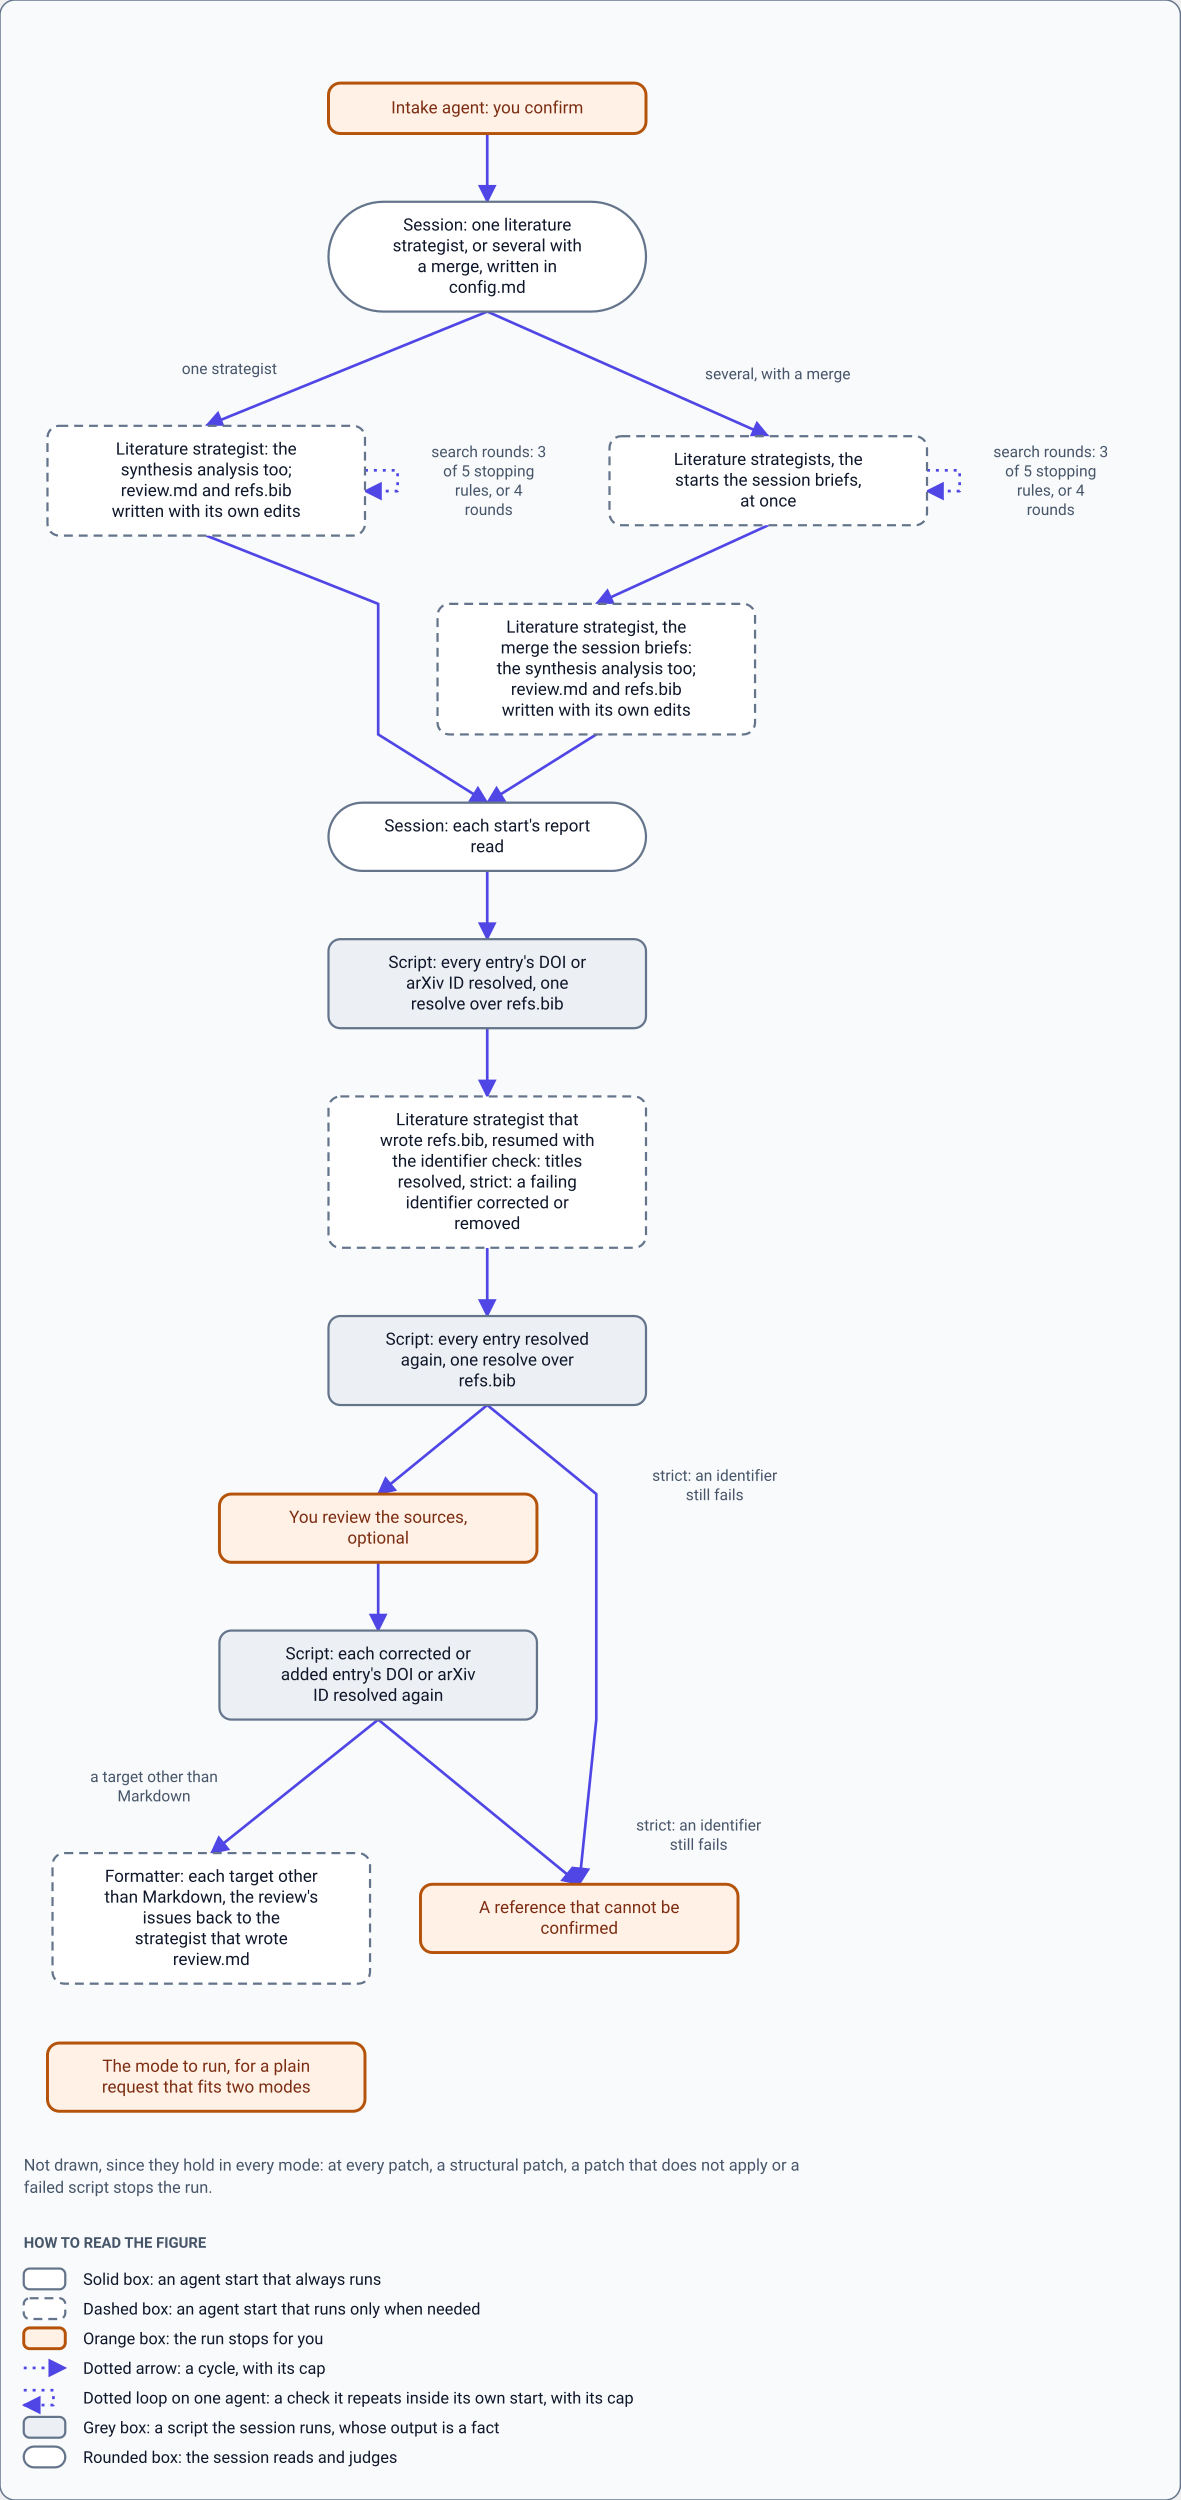
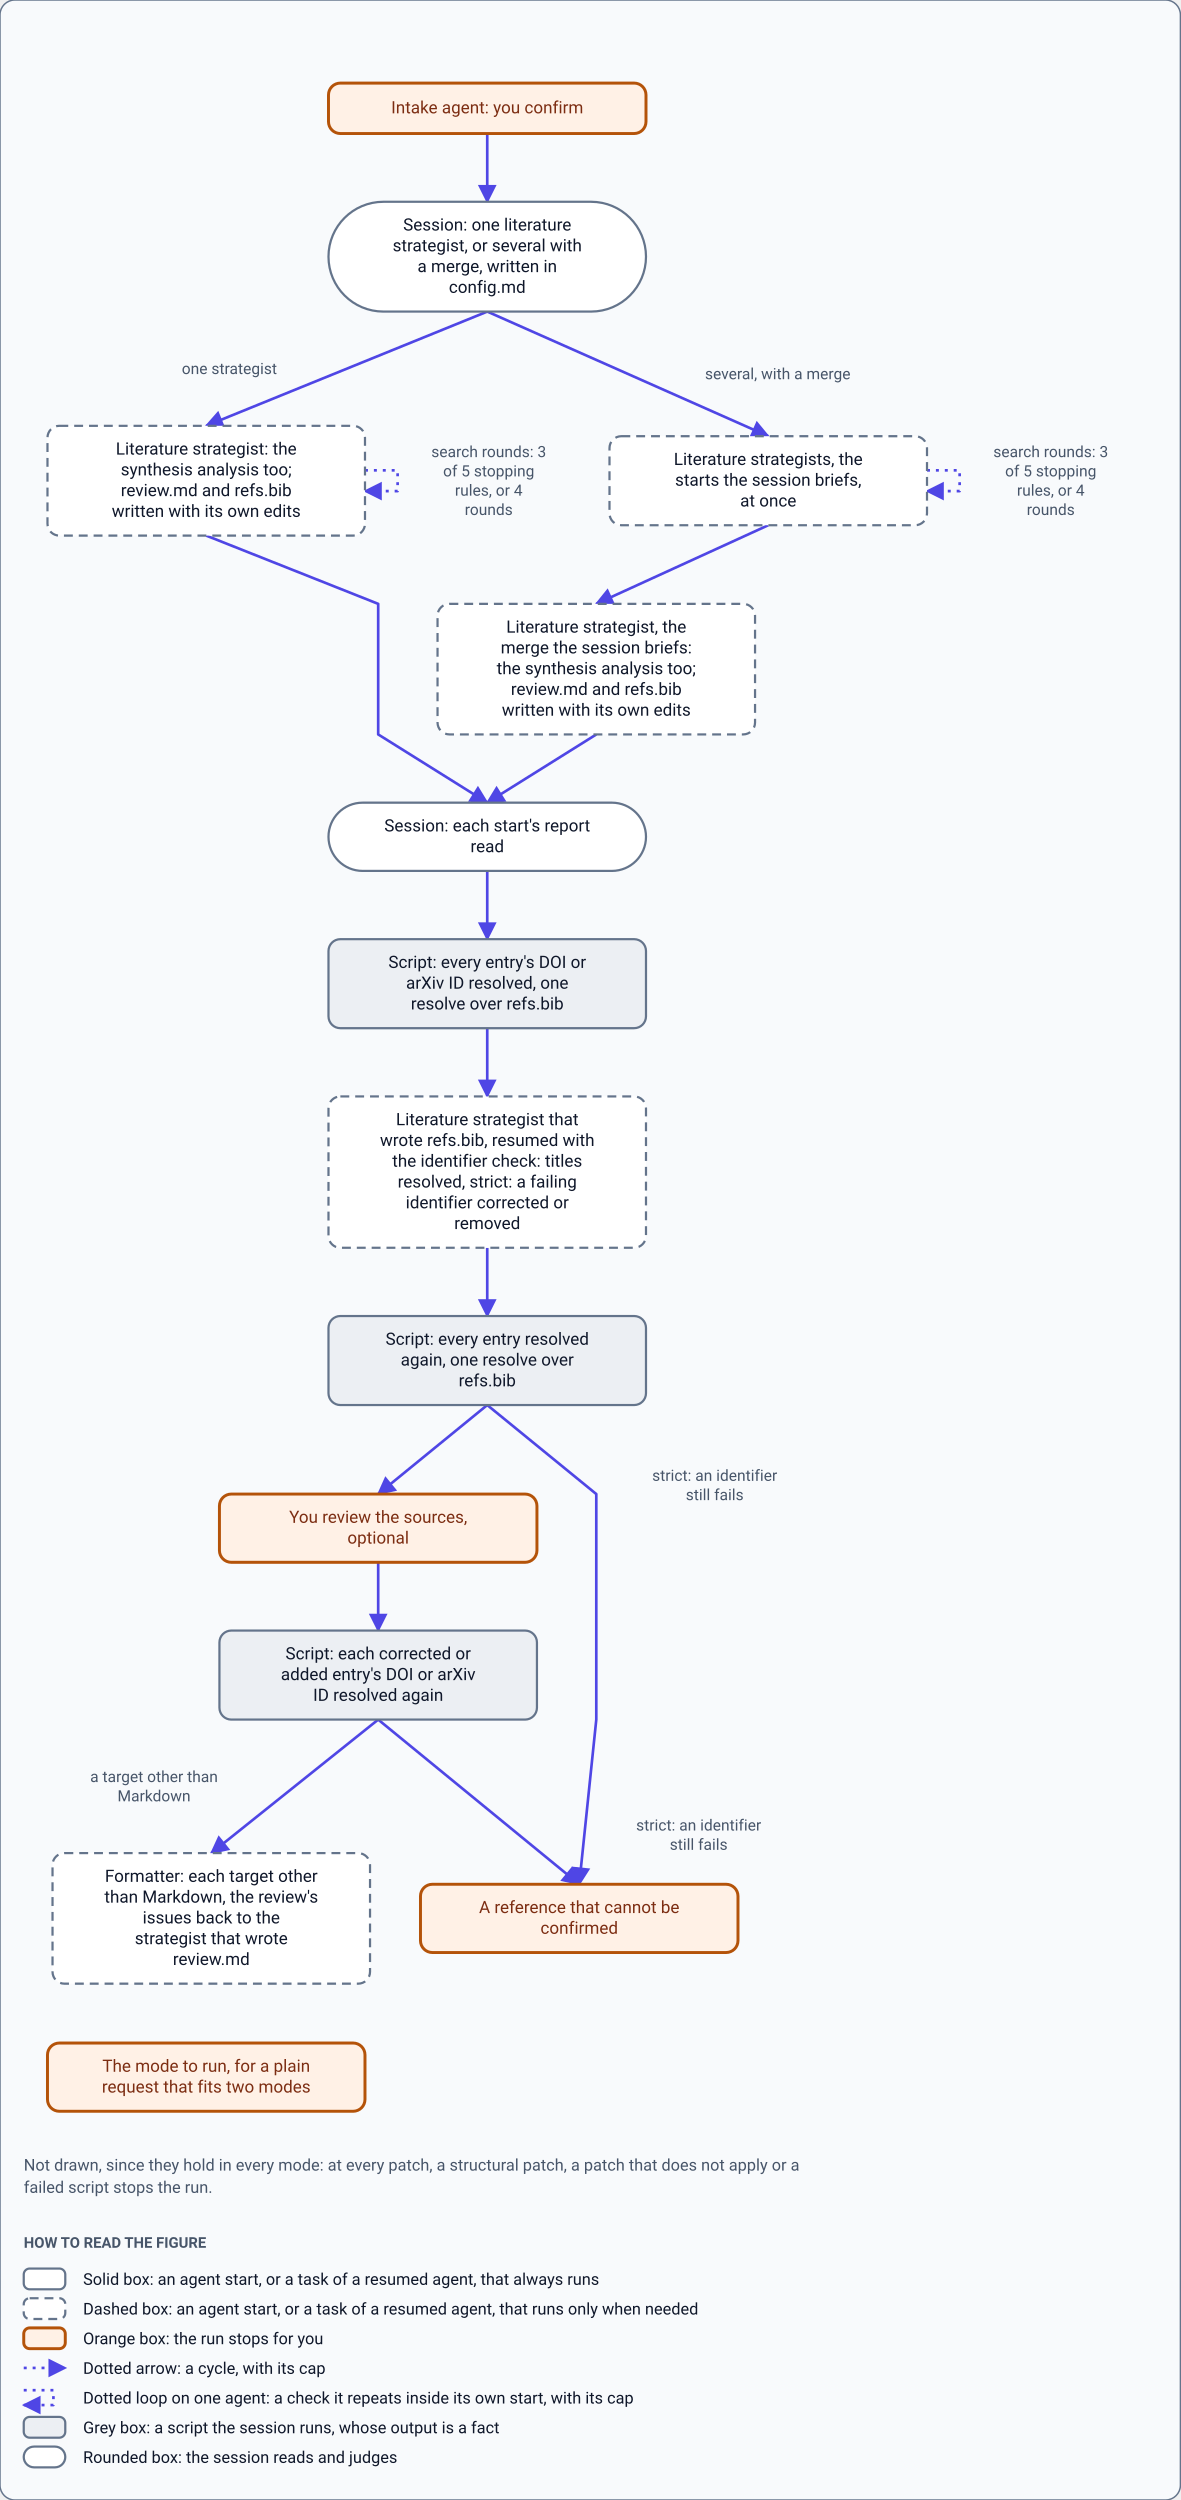
<svg xmlns="http://www.w3.org/2000/svg" viewBox="0 0 795.6 1685" width="795.6" height="1685" role="img" aria-label="The lit-review mode of the paper skill. Boxes: Intake agent: you confirm (stop); Session: one literature strategist, or several with a merge, written in config.md (question); Literature strategist: the synthesis analysis too; review.md and refs.bib written with its own edits (agent, only when needed); Literature strategists, the starts the session briefs, at once (agent, only when needed); Literature strategist, the merge the session briefs: the synthesis analysis too; review.md and refs.bib written with its own edits (agent, only when needed); Session: each start's report read (question); Script: every entry's DOI or arXiv ID resolved, one resolve over refs.bib (script); Literature strategist that wrote refs.bib, resumed with the identifier check: titles resolved, strict: a failing identifier corrected or removed (agent, only when needed); Script: every entry resolved again, one resolve over refs.bib (script); You review the sources, optional (stop); Script: each corrected or added entry's DOI or arXiv ID resolved again (script); A reference that cannot be confirmed (stop); Formatter: each target other than Markdown, the review's issues back to the strategist that wrote review.md (agent, only when needed); The mode to run, for a plain request that fits two modes (stop).">
  <defs>
    <marker id="arrow" viewBox="0 0 10 10" refX="9" refY="5" markerWidth="7" markerHeight="7" orient="auto">
      <path d="M0,0 L10,5 L0,10 z" fill="#4f46e5" />
    </marker>
  </defs>
  <rect x="0" y="0" width="795.6" height="1685" rx="10" fill="#f8fafc" stroke="#64748b" />
  <path d="M328.4,90 L328.4,136" fill="none" stroke="#4f46e5" stroke-width="1.8" marker-end="url(#arrow)" stroke-linejoin="round" />
  <path d="M328.4,210 L139,287" fill="none" stroke="#4f46e5" stroke-width="1.8" marker-end="url(#arrow)" stroke-linejoin="round" />
  <path d="M328.4,210 L517.8,294" fill="none" stroke="#4f46e5" stroke-width="1.8" marker-end="url(#arrow)" stroke-linejoin="round" />
  <path d="M517.8,354 L401.9,407" fill="none" stroke="#4f46e5" stroke-width="1.8" marker-end="url(#arrow)" stroke-linejoin="round" />
  <path d="M139,361 L254.9,407 L254.9,495 L328.4,541" fill="none" stroke="#4f46e5" stroke-width="1.8" marker-end="url(#arrow)" stroke-linejoin="round" />
  <path d="M401.9,495 L328.4,541" fill="none" stroke="#4f46e5" stroke-width="1.8" marker-end="url(#arrow)" stroke-linejoin="round" />
  <path d="M328.4,587 L328.4,633" fill="none" stroke="#4f46e5" stroke-width="1.8" marker-end="url(#arrow)" stroke-linejoin="round" />
  <path d="M328.4,693 L328.4,739" fill="none" stroke="#4f46e5" stroke-width="1.8" marker-end="url(#arrow)" stroke-linejoin="round" />
  <path d="M328.4,841 L328.4,887" fill="none" stroke="#4f46e5" stroke-width="1.8" marker-end="url(#arrow)" stroke-linejoin="round" />
  <path d="M328.4,947 L401.9,1007 L401.9,1053 L401.9,1099 L401.9,1159 L390.4,1270" fill="none" stroke="#4f46e5" stroke-width="1.8" marker-end="url(#arrow)" stroke-linejoin="round" />
  <path d="M328.4,947 L254.9,1007" fill="none" stroke="#4f46e5" stroke-width="1.8" marker-end="url(#arrow)" stroke-linejoin="round" />
  <path d="M254.9,1053 L254.9,1099" fill="none" stroke="#4f46e5" stroke-width="1.8" marker-end="url(#arrow)" stroke-linejoin="round" />
  <path d="M254.9,1159 L390.4,1270" fill="none" stroke="#4f46e5" stroke-width="1.8" marker-end="url(#arrow)" stroke-linejoin="round" />
  <path d="M254.9,1159 L142.4,1249" fill="none" stroke="#4f46e5" stroke-width="1.8" marker-end="url(#arrow)" stroke-linejoin="round" />
  <path d="M246,317 L268,317 L268,331 L246,331" fill="none" stroke="#4f46e5" stroke-width="1.8" stroke-dasharray="2 4" marker-end="url(#arrow)" stroke-linejoin="round" />
  <path d="M624.8,317 L646.8,317 L646.8,331 L624.8,331" fill="none" stroke="#4f46e5" stroke-width="1.8" stroke-dasharray="2 4" marker-end="url(#arrow)" stroke-linejoin="round" />
  <rect x="221.4" y="56" width="214" height="34" rx="8" fill="#fff1e6" stroke="#b45309" stroke-width="2" />
  <text x="328.4" y="76.4" font-family="ui-sans-serif, -apple-system, 'Segoe UI', Roboto, Helvetica, Arial, sans-serif" font-size="11.5" fill="#7c2d12" font-weight="400" text-anchor="middle">Intake agent: you confirm</text>
  <rect x="221.4" y="136" width="214" height="74" rx="37" fill="#ffffff" stroke="#64748b" stroke-width="1.5" />
  <text x="328.4" y="155.4" font-family="ui-sans-serif, -apple-system, 'Segoe UI', Roboto, Helvetica, Arial, sans-serif" font-size="11.5" fill="#0f172a" font-weight="400" text-anchor="middle">Session: one literature</text>
  <text x="328.4" y="169.4" font-family="ui-sans-serif, -apple-system, 'Segoe UI', Roboto, Helvetica, Arial, sans-serif" font-size="11.5" fill="#0f172a" font-weight="400" text-anchor="middle">strategist, or several with</text>
  <text x="328.4" y="183.4" font-family="ui-sans-serif, -apple-system, 'Segoe UI', Roboto, Helvetica, Arial, sans-serif" font-size="11.5" fill="#0f172a" font-weight="400" text-anchor="middle">a merge, written in</text>
  <text x="328.4" y="197.4" font-family="ui-sans-serif, -apple-system, 'Segoe UI', Roboto, Helvetica, Arial, sans-serif" font-size="11.5" fill="#0f172a" font-weight="400" text-anchor="middle">config.md</text>
  <rect x="32" y="287" width="214" height="74" rx="8" fill="#ffffff" stroke="#64748b" stroke-width="1.5" stroke-dasharray="6 4" />
  <text x="139" y="306.4" font-family="ui-sans-serif, -apple-system, 'Segoe UI', Roboto, Helvetica, Arial, sans-serif" font-size="11.5" fill="#0f172a" font-weight="400" text-anchor="middle">Literature strategist: the</text>
  <text x="139" y="320.4" font-family="ui-sans-serif, -apple-system, 'Segoe UI', Roboto, Helvetica, Arial, sans-serif" font-size="11.5" fill="#0f172a" font-weight="400" text-anchor="middle">synthesis analysis too;</text>
  <text x="139" y="334.4" font-family="ui-sans-serif, -apple-system, 'Segoe UI', Roboto, Helvetica, Arial, sans-serif" font-size="11.5" fill="#0f172a" font-weight="400" text-anchor="middle">review.md and refs.bib</text>
  <text x="139" y="348.4" font-family="ui-sans-serif, -apple-system, 'Segoe UI', Roboto, Helvetica, Arial, sans-serif" font-size="11.5" fill="#0f172a" font-weight="400" text-anchor="middle">written with its own edits</text>
  <rect x="410.8" y="294" width="214" height="60" rx="8" fill="#ffffff" stroke="#64748b" stroke-width="1.5" stroke-dasharray="6 4" />
  <text x="517.8" y="313.4" font-family="ui-sans-serif, -apple-system, 'Segoe UI', Roboto, Helvetica, Arial, sans-serif" font-size="11.5" fill="#0f172a" font-weight="400" text-anchor="middle">Literature strategists, the</text>
  <text x="517.8" y="327.4" font-family="ui-sans-serif, -apple-system, 'Segoe UI', Roboto, Helvetica, Arial, sans-serif" font-size="11.5" fill="#0f172a" font-weight="400" text-anchor="middle">starts the session briefs,</text>
  <text x="517.8" y="341.4" font-family="ui-sans-serif, -apple-system, 'Segoe UI', Roboto, Helvetica, Arial, sans-serif" font-size="11.5" fill="#0f172a" font-weight="400" text-anchor="middle">at once</text>
  <rect x="294.9" y="407" width="214" height="88" rx="8" fill="#ffffff" stroke="#64748b" stroke-width="1.5" stroke-dasharray="6 4" />
  <text x="401.9" y="426.4" font-family="ui-sans-serif, -apple-system, 'Segoe UI', Roboto, Helvetica, Arial, sans-serif" font-size="11.5" fill="#0f172a" font-weight="400" text-anchor="middle">Literature strategist, the</text>
  <text x="401.9" y="440.4" font-family="ui-sans-serif, -apple-system, 'Segoe UI', Roboto, Helvetica, Arial, sans-serif" font-size="11.5" fill="#0f172a" font-weight="400" text-anchor="middle">merge the session briefs:</text>
  <text x="401.9" y="454.4" font-family="ui-sans-serif, -apple-system, 'Segoe UI', Roboto, Helvetica, Arial, sans-serif" font-size="11.5" fill="#0f172a" font-weight="400" text-anchor="middle">the synthesis analysis too;</text>
  <text x="401.9" y="468.4" font-family="ui-sans-serif, -apple-system, 'Segoe UI', Roboto, Helvetica, Arial, sans-serif" font-size="11.5" fill="#0f172a" font-weight="400" text-anchor="middle">review.md and refs.bib</text>
  <text x="401.9" y="482.4" font-family="ui-sans-serif, -apple-system, 'Segoe UI', Roboto, Helvetica, Arial, sans-serif" font-size="11.5" fill="#0f172a" font-weight="400" text-anchor="middle">written with its own edits</text>
  <rect x="221.4" y="541" width="214" height="46" rx="23" fill="#ffffff" stroke="#64748b" stroke-width="1.5" />
  <text x="328.4" y="560.4" font-family="ui-sans-serif, -apple-system, 'Segoe UI', Roboto, Helvetica, Arial, sans-serif" font-size="11.5" fill="#0f172a" font-weight="400" text-anchor="middle">Session: each start's report</text>
  <text x="328.4" y="574.4" font-family="ui-sans-serif, -apple-system, 'Segoe UI', Roboto, Helvetica, Arial, sans-serif" font-size="11.5" fill="#0f172a" font-weight="400" text-anchor="middle">read</text>
  <rect x="221.4" y="633" width="214" height="60" rx="8" fill="#eceff3" stroke="#64748b" stroke-width="1.5" />
  <text x="328.4" y="652.4" font-family="ui-sans-serif, -apple-system, 'Segoe UI', Roboto, Helvetica, Arial, sans-serif" font-size="11.5" fill="#0f172a" font-weight="400" text-anchor="middle">Script: every entry's DOI or</text>
  <text x="328.4" y="666.4" font-family="ui-sans-serif, -apple-system, 'Segoe UI', Roboto, Helvetica, Arial, sans-serif" font-size="11.5" fill="#0f172a" font-weight="400" text-anchor="middle">arXiv ID resolved, one</text>
  <text x="328.4" y="680.4" font-family="ui-sans-serif, -apple-system, 'Segoe UI', Roboto, Helvetica, Arial, sans-serif" font-size="11.5" fill="#0f172a" font-weight="400" text-anchor="middle">resolve over refs.bib</text>
  <rect x="221.4" y="739" width="214" height="102" rx="8" fill="#ffffff" stroke="#64748b" stroke-width="1.5" stroke-dasharray="6 4" />
  <text x="328.4" y="758.4" font-family="ui-sans-serif, -apple-system, 'Segoe UI', Roboto, Helvetica, Arial, sans-serif" font-size="11.5" fill="#0f172a" font-weight="400" text-anchor="middle">Literature strategist that</text>
  <text x="328.4" y="772.4" font-family="ui-sans-serif, -apple-system, 'Segoe UI', Roboto, Helvetica, Arial, sans-serif" font-size="11.5" fill="#0f172a" font-weight="400" text-anchor="middle">wrote refs.bib, resumed with</text>
  <text x="328.4" y="786.4" font-family="ui-sans-serif, -apple-system, 'Segoe UI', Roboto, Helvetica, Arial, sans-serif" font-size="11.5" fill="#0f172a" font-weight="400" text-anchor="middle">the identifier check: titles</text>
  <text x="328.4" y="800.4" font-family="ui-sans-serif, -apple-system, 'Segoe UI', Roboto, Helvetica, Arial, sans-serif" font-size="11.5" fill="#0f172a" font-weight="400" text-anchor="middle">resolved, strict: a failing</text>
  <text x="328.4" y="814.4" font-family="ui-sans-serif, -apple-system, 'Segoe UI', Roboto, Helvetica, Arial, sans-serif" font-size="11.5" fill="#0f172a" font-weight="400" text-anchor="middle">identifier corrected or</text>
  <text x="328.4" y="828.4" font-family="ui-sans-serif, -apple-system, 'Segoe UI', Roboto, Helvetica, Arial, sans-serif" font-size="11.5" fill="#0f172a" font-weight="400" text-anchor="middle">removed</text>
  <rect x="221.4" y="887" width="214" height="60" rx="8" fill="#eceff3" stroke="#64748b" stroke-width="1.5" />
  <text x="328.4" y="906.4" font-family="ui-sans-serif, -apple-system, 'Segoe UI', Roboto, Helvetica, Arial, sans-serif" font-size="11.5" fill="#0f172a" font-weight="400" text-anchor="middle">Script: every entry resolved</text>
  <text x="328.4" y="920.4" font-family="ui-sans-serif, -apple-system, 'Segoe UI', Roboto, Helvetica, Arial, sans-serif" font-size="11.5" fill="#0f172a" font-weight="400" text-anchor="middle">again, one resolve over</text>
  <text x="328.4" y="934.4" font-family="ui-sans-serif, -apple-system, 'Segoe UI', Roboto, Helvetica, Arial, sans-serif" font-size="11.5" fill="#0f172a" font-weight="400" text-anchor="middle">refs.bib</text>
  <rect x="147.9" y="1007" width="214" height="46" rx="8" fill="#fff1e6" stroke="#b45309" stroke-width="2" />
  <text x="254.9" y="1026.4" font-family="ui-sans-serif, -apple-system, 'Segoe UI', Roboto, Helvetica, Arial, sans-serif" font-size="11.5" fill="#7c2d12" font-weight="400" text-anchor="middle">You review the sources,</text>
  <text x="254.9" y="1040.4" font-family="ui-sans-serif, -apple-system, 'Segoe UI', Roboto, Helvetica, Arial, sans-serif" font-size="11.5" fill="#7c2d12" font-weight="400" text-anchor="middle">optional</text>
  <rect x="147.9" y="1099" width="214" height="60" rx="8" fill="#eceff3" stroke="#64748b" stroke-width="1.5" />
  <text x="254.9" y="1118.4" font-family="ui-sans-serif, -apple-system, 'Segoe UI', Roboto, Helvetica, Arial, sans-serif" font-size="11.5" fill="#0f172a" font-weight="400" text-anchor="middle">Script: each corrected or</text>
  <text x="254.9" y="1132.4" font-family="ui-sans-serif, -apple-system, 'Segoe UI', Roboto, Helvetica, Arial, sans-serif" font-size="11.5" fill="#0f172a" font-weight="400" text-anchor="middle">added entry's DOI or arXiv</text>
  <text x="254.9" y="1146.4" font-family="ui-sans-serif, -apple-system, 'Segoe UI', Roboto, Helvetica, Arial, sans-serif" font-size="11.5" fill="#0f172a" font-weight="400" text-anchor="middle">ID resolved again</text>
  <rect x="283.4" y="1270" width="214" height="46" rx="8" fill="#fff1e6" stroke="#b45309" stroke-width="2" />
  <text x="390.4" y="1289.4" font-family="ui-sans-serif, -apple-system, 'Segoe UI', Roboto, Helvetica, Arial, sans-serif" font-size="11.5" fill="#7c2d12" font-weight="400" text-anchor="middle">A reference that cannot be</text>
  <text x="390.4" y="1303.4" font-family="ui-sans-serif, -apple-system, 'Segoe UI', Roboto, Helvetica, Arial, sans-serif" font-size="11.5" fill="#7c2d12" font-weight="400" text-anchor="middle">confirmed</text>
  <rect x="35.4" y="1249" width="214" height="88" rx="8" fill="#ffffff" stroke="#64748b" stroke-width="1.5" stroke-dasharray="6 4" />
  <text x="142.4" y="1268.4" font-family="ui-sans-serif, -apple-system, 'Segoe UI', Roboto, Helvetica, Arial, sans-serif" font-size="11.5" fill="#0f172a" font-weight="400" text-anchor="middle">Formatter: each target other</text>
  <text x="142.4" y="1282.4" font-family="ui-sans-serif, -apple-system, 'Segoe UI', Roboto, Helvetica, Arial, sans-serif" font-size="11.5" fill="#0f172a" font-weight="400" text-anchor="middle">than Markdown, the review's</text>
  <text x="142.4" y="1296.4" font-family="ui-sans-serif, -apple-system, 'Segoe UI', Roboto, Helvetica, Arial, sans-serif" font-size="11.5" fill="#0f172a" font-weight="400" text-anchor="middle">issues back to the</text>
  <text x="142.4" y="1310.4" font-family="ui-sans-serif, -apple-system, 'Segoe UI', Roboto, Helvetica, Arial, sans-serif" font-size="11.5" fill="#0f172a" font-weight="400" text-anchor="middle">strategist that wrote</text>
  <text x="142.4" y="1324.4" font-family="ui-sans-serif, -apple-system, 'Segoe UI', Roboto, Helvetica, Arial, sans-serif" font-size="11.5" fill="#0f172a" font-weight="400" text-anchor="middle">review.md</text>
  <rect x="32" y="1377" width="214" height="46" rx="8" fill="#fff1e6" stroke="#b45309" stroke-width="2" />
  <text x="139" y="1396.4" font-family="ui-sans-serif, -apple-system, 'Segoe UI', Roboto, Helvetica, Arial, sans-serif" font-size="11.5" fill="#7c2d12" font-weight="400" text-anchor="middle">The mode to run, for a plain</text>
  <text x="139" y="1410.4" font-family="ui-sans-serif, -apple-system, 'Segoe UI', Roboto, Helvetica, Arial, sans-serif" font-size="11.5" fill="#7c2d12" font-weight="400" text-anchor="middle">request that fits two modes</text>
  <text x="154.6" y="252.1" font-family="ui-sans-serif, -apple-system, 'Segoe UI', Roboto, Helvetica, Arial, sans-serif" font-size="10.5" fill="#475569" font-weight="400" text-anchor="middle" stroke="#f8fafc" stroke-width="4" stroke-linejoin="round" paint-order="stroke">one strategist</text>
  <text x="524.2" y="255.6" font-family="ui-sans-serif, -apple-system, 'Segoe UI', Roboto, Helvetica, Arial, sans-serif" font-size="10.5" fill="#475569" font-weight="400" text-anchor="middle" stroke="#f8fafc" stroke-width="4" stroke-linejoin="round" paint-order="stroke">several, with a merge</text>
  <text x="481.7" y="998.1" font-family="ui-sans-serif, -apple-system, 'Segoe UI', Roboto, Helvetica, Arial, sans-serif" font-size="10.5" fill="#475569" font-weight="400" text-anchor="middle" stroke="#f8fafc" stroke-width="4" stroke-linejoin="round" paint-order="stroke">strict: an identifier</text>
  <text x="481.7" y="1011.1" font-family="ui-sans-serif, -apple-system, 'Segoe UI', Roboto, Helvetica, Arial, sans-serif" font-size="10.5" fill="#475569" font-weight="400" text-anchor="middle" stroke="#f8fafc" stroke-width="4" stroke-linejoin="round" paint-order="stroke">still fails</text>
  <text x="470.9" y="1233.8" font-family="ui-sans-serif, -apple-system, 'Segoe UI', Roboto, Helvetica, Arial, sans-serif" font-size="10.5" fill="#475569" font-weight="400" text-anchor="middle" stroke="#f8fafc" stroke-width="4" stroke-linejoin="round" paint-order="stroke">strict: an identifier</text>
  <text x="470.9" y="1246.8" font-family="ui-sans-serif, -apple-system, 'Segoe UI', Roboto, Helvetica, Arial, sans-serif" font-size="10.5" fill="#475569" font-weight="400" text-anchor="middle" stroke="#f8fafc" stroke-width="4" stroke-linejoin="round" paint-order="stroke">still fails</text>
  <text x="103.8" y="1201.1" font-family="ui-sans-serif, -apple-system, 'Segoe UI', Roboto, Helvetica, Arial, sans-serif" font-size="10.5" fill="#475569" font-weight="400" text-anchor="middle" stroke="#f8fafc" stroke-width="4" stroke-linejoin="round" paint-order="stroke">a target other than</text>
  <text x="103.8" y="1214.1" font-family="ui-sans-serif, -apple-system, 'Segoe UI', Roboto, Helvetica, Arial, sans-serif" font-size="10.5" fill="#475569" font-weight="400" text-anchor="middle" stroke="#f8fafc" stroke-width="4" stroke-linejoin="round" paint-order="stroke">Markdown</text>
  <text x="329.4" y="308.1" font-family="ui-sans-serif, -apple-system, 'Segoe UI', Roboto, Helvetica, Arial, sans-serif" font-size="10.5" fill="#475569" font-weight="400" text-anchor="middle" stroke="#f8fafc" stroke-width="4" stroke-linejoin="round" paint-order="stroke">search rounds: 3</text>
  <text x="329.4" y="321.1" font-family="ui-sans-serif, -apple-system, 'Segoe UI', Roboto, Helvetica, Arial, sans-serif" font-size="10.5" fill="#475569" font-weight="400" text-anchor="middle" stroke="#f8fafc" stroke-width="4" stroke-linejoin="round" paint-order="stroke">of 5 stopping</text>
  <text x="329.4" y="334.1" font-family="ui-sans-serif, -apple-system, 'Segoe UI', Roboto, Helvetica, Arial, sans-serif" font-size="10.5" fill="#475569" font-weight="400" text-anchor="middle" stroke="#f8fafc" stroke-width="4" stroke-linejoin="round" paint-order="stroke">rules, or 4</text>
  <text x="329.4" y="347.1" font-family="ui-sans-serif, -apple-system, 'Segoe UI', Roboto, Helvetica, Arial, sans-serif" font-size="10.5" fill="#475569" font-weight="400" text-anchor="middle" stroke="#f8fafc" stroke-width="4" stroke-linejoin="round" paint-order="stroke">rounds</text>
  <text x="708.2" y="308.1" font-family="ui-sans-serif, -apple-system, 'Segoe UI', Roboto, Helvetica, Arial, sans-serif" font-size="10.5" fill="#475569" font-weight="400" text-anchor="middle" stroke="#f8fafc" stroke-width="4" stroke-linejoin="round" paint-order="stroke">search rounds: 3</text>
  <text x="708.2" y="321.1" font-family="ui-sans-serif, -apple-system, 'Segoe UI', Roboto, Helvetica, Arial, sans-serif" font-size="10.5" fill="#475569" font-weight="400" text-anchor="middle" stroke="#f8fafc" stroke-width="4" stroke-linejoin="round" paint-order="stroke">of 5 stopping</text>
  <text x="708.2" y="334.1" font-family="ui-sans-serif, -apple-system, 'Segoe UI', Roboto, Helvetica, Arial, sans-serif" font-size="10.5" fill="#475569" font-weight="400" text-anchor="middle" stroke="#f8fafc" stroke-width="4" stroke-linejoin="round" paint-order="stroke">rules, or 4</text>
  <text x="708.2" y="347.1" font-family="ui-sans-serif, -apple-system, 'Segoe UI', Roboto, Helvetica, Arial, sans-serif" font-size="10.5" fill="#475569" font-weight="400" text-anchor="middle" stroke="#f8fafc" stroke-width="4" stroke-linejoin="round" paint-order="stroke">rounds</text>
  <text x="16" y="1463" font-family="ui-sans-serif, -apple-system, 'Segoe UI', Roboto, Helvetica, Arial, sans-serif" font-size="11" fill="#475569" font-weight="400" text-anchor="start">Not drawn, since they hold in every mode: at every patch, a structural patch, a patch that does not apply or a</text>
  <text x="16" y="1478" font-family="ui-sans-serif, -apple-system, 'Segoe UI', Roboto, Helvetica, Arial, sans-serif" font-size="11" fill="#475569" font-weight="400" text-anchor="start">failed script stops the run.</text>
  <text x="16" y="1515" font-family="ui-sans-serif, -apple-system, 'Segoe UI', Roboto, Helvetica, Arial, sans-serif" font-size="10" fill="#475569" font-weight="700" text-anchor="start">HOW TO READ THE FIGURE</text>
  <rect x="16" y="1529" width="28" height="14" rx="4" fill="#ffffff" stroke="#64748b" stroke-width="1.5" />
-   <text x="56" y="1540" font-family="ui-sans-serif, -apple-system, 'Segoe UI', Roboto, Helvetica, Arial, sans-serif" font-size="11" fill="#0f172a" font-weight="400" text-anchor="start">Solid box: an agent start that always runs</text>
+   <text x="56" y="1540" font-family="ui-sans-serif, -apple-system, 'Segoe UI', Roboto, Helvetica, Arial, sans-serif" font-size="11" fill="#0f172a" font-weight="400" text-anchor="start">Solid box: an agent start, or a task of a resumed agent, that always runs</text>
  <rect x="16" y="1549" width="28" height="14" rx="4" fill="#ffffff" stroke="#64748b" stroke-width="1.5" stroke-dasharray="6 4" />
-   <text x="56" y="1560" font-family="ui-sans-serif, -apple-system, 'Segoe UI', Roboto, Helvetica, Arial, sans-serif" font-size="11" fill="#0f172a" font-weight="400" text-anchor="start">Dashed box: an agent start that runs only when needed</text>
+   <text x="56" y="1560" font-family="ui-sans-serif, -apple-system, 'Segoe UI', Roboto, Helvetica, Arial, sans-serif" font-size="11" fill="#0f172a" font-weight="400" text-anchor="start">Dashed box: an agent start, or a task of a resumed agent, that runs only when needed</text>
  <rect x="16" y="1569" width="28" height="14" rx="4" fill="#fff1e6" stroke="#b45309" stroke-width="2" />
  <text x="56" y="1580" font-family="ui-sans-serif, -apple-system, 'Segoe UI', Roboto, Helvetica, Arial, sans-serif" font-size="11" fill="#0f172a" font-weight="400" text-anchor="start">Orange box: the run stops for you</text>
  <path d="M16,1596 L44,1596" fill="none" stroke="#4f46e5" stroke-width="1.8" stroke-dasharray="2 4" marker-end="url(#arrow)" stroke-linejoin="round" />
  <text x="56" y="1600" font-family="ui-sans-serif, -apple-system, 'Segoe UI', Roboto, Helvetica, Arial, sans-serif" font-size="11" fill="#0f172a" font-weight="400" text-anchor="start">Dotted arrow: a cycle, with its cap</text>
  <path d="M16,1611 L36,1611 L36,1621 L16,1621" fill="none" stroke="#4f46e5" stroke-width="1.8" stroke-dasharray="2 4" marker-end="url(#arrow)" stroke-linejoin="round" />
  <text x="56" y="1620" font-family="ui-sans-serif, -apple-system, 'Segoe UI', Roboto, Helvetica, Arial, sans-serif" font-size="11" fill="#0f172a" font-weight="400" text-anchor="start">Dotted loop on one agent: a check it repeats inside its own start, with its cap</text>
  <rect x="16" y="1629" width="28" height="14" rx="4" fill="#eceff3" stroke="#64748b" stroke-width="1.5" />
  <text x="56" y="1640" font-family="ui-sans-serif, -apple-system, 'Segoe UI', Roboto, Helvetica, Arial, sans-serif" font-size="11" fill="#0f172a" font-weight="400" text-anchor="start">Grey box: a script the session runs, whose output is a fact</text>
  <rect x="16" y="1649" width="28" height="14" rx="7" fill="#ffffff" stroke="#64748b" stroke-width="1.5" />
  <text x="56" y="1660" font-family="ui-sans-serif, -apple-system, 'Segoe UI', Roboto, Helvetica, Arial, sans-serif" font-size="11" fill="#0f172a" font-weight="400" text-anchor="start">Rounded box: the session reads and judges</text>
</svg>
